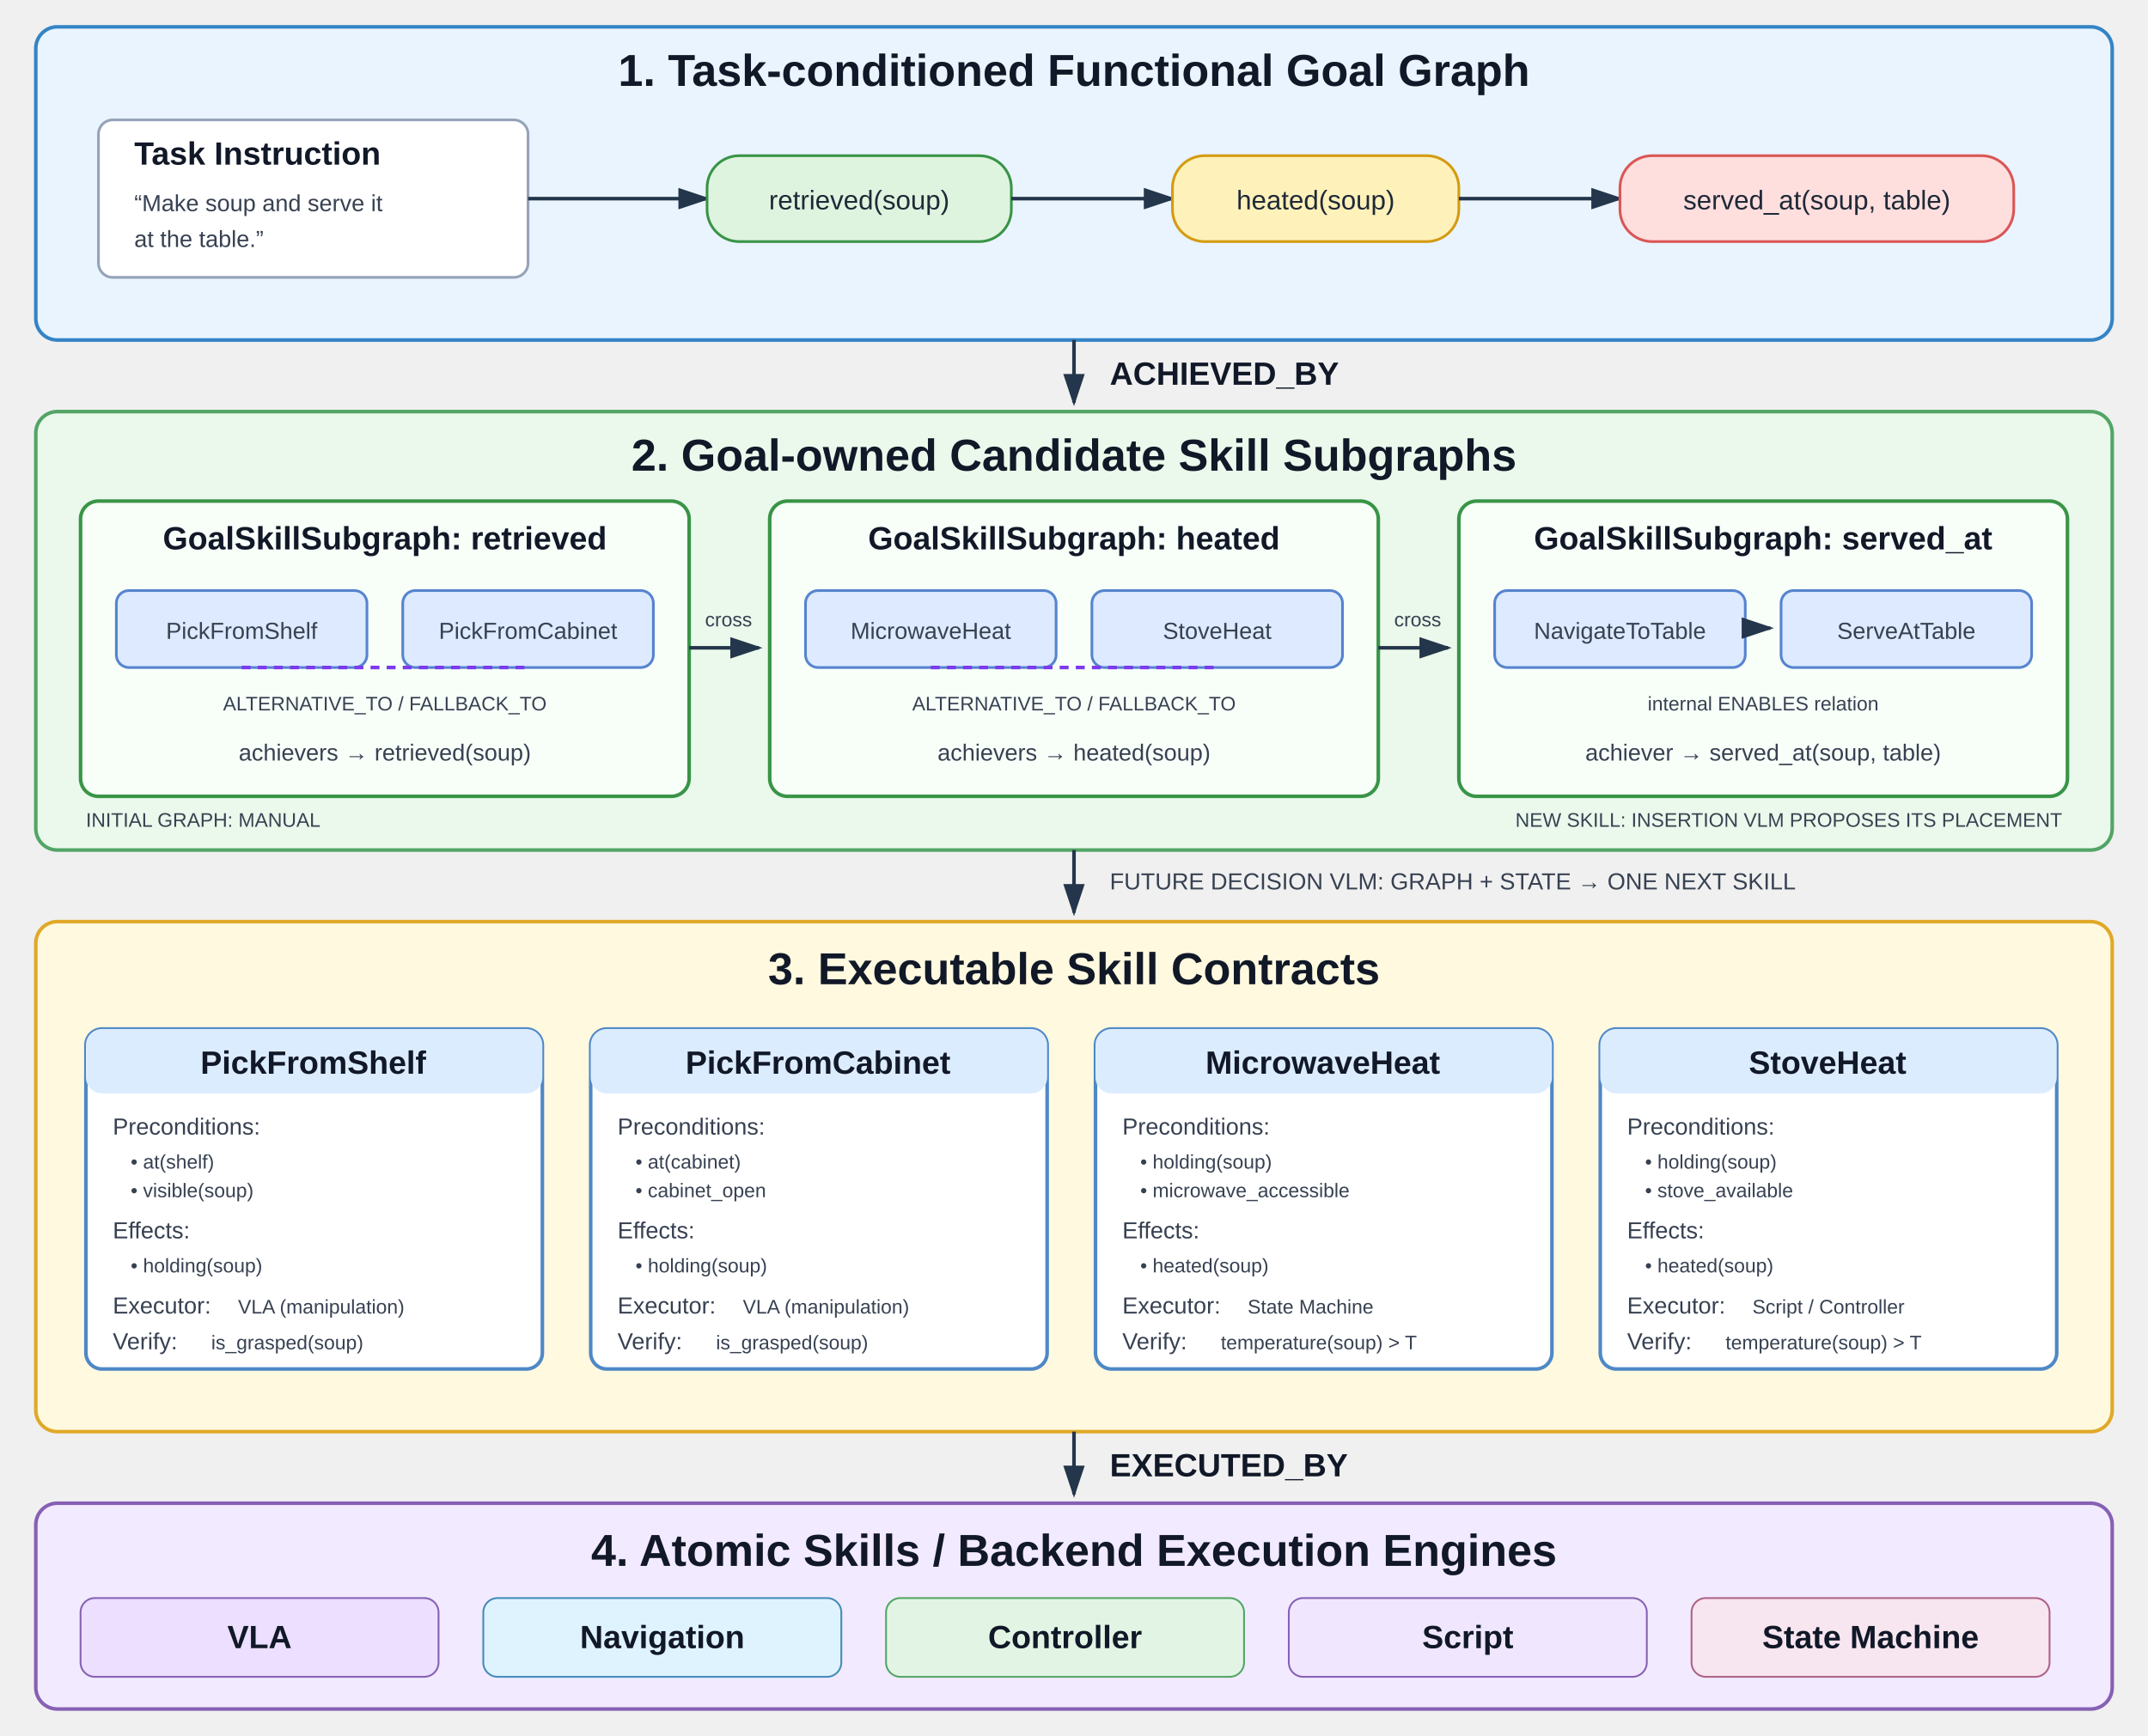
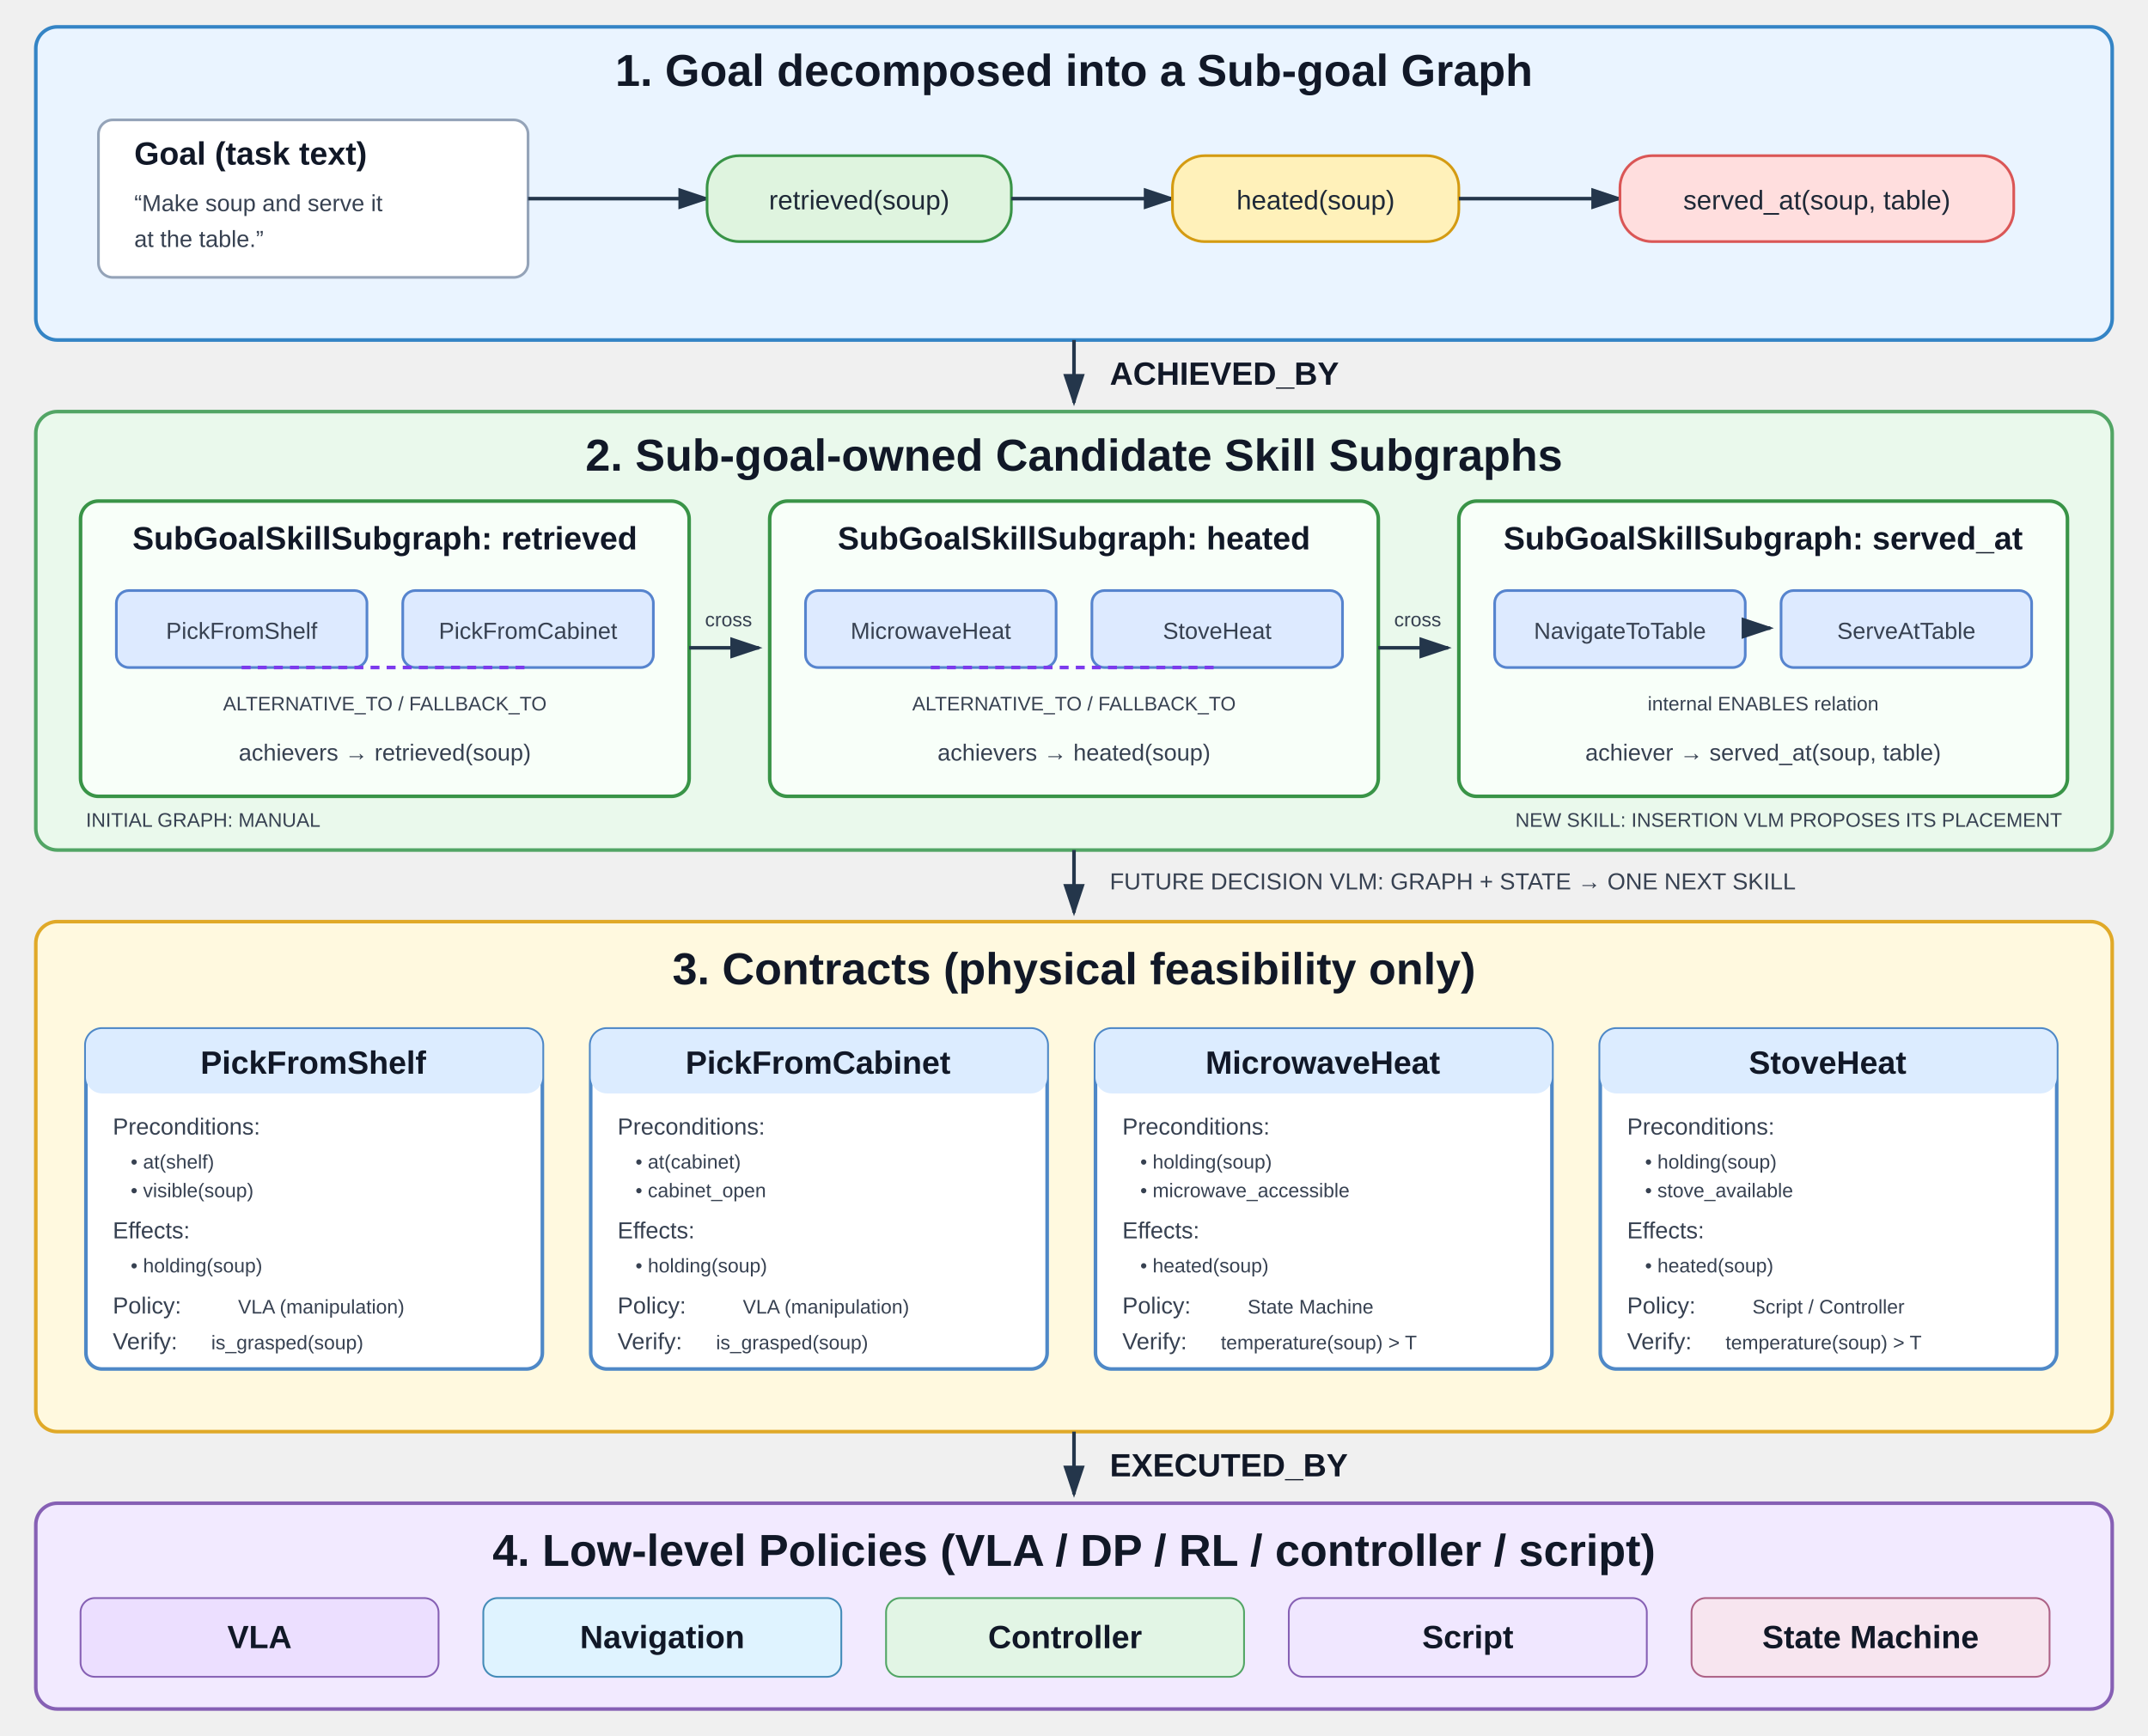
<svg xmlns="http://www.w3.org/2000/svg" width="1200" height="970" viewBox="0 0 1200 970" role="img" aria-labelledby="title desc">
  <defs>
    <marker id="arrow" markerWidth="10" markerHeight="10" refX="8" refY="3" orient="auto" markerUnits="strokeWidth">
      <path d="M0,0 L0,6 L9,3 z" fill="#24364b" />
    </marker>
    <style>
      .title { font: 700 25px Arial, sans-serif; fill: #111827; }
      .label { font: 700 18px Arial, sans-serif; fill: #111827; }
      .text { font: 15px Arial, sans-serif; fill: #1f2937; }
      .small { font: 13px Arial, sans-serif; fill: #374151; }
      .tiny { font: 11px Arial, sans-serif; fill: #374151; }
      .box { stroke-width: 2; rx: 12; ry: 12; }
      .node { stroke-width: 1.5; rx: 18; ry: 18; }
      .edge { fill: none; stroke: #24364b; stroke-width: 2; marker-end: url(#arrow); }
    </style>
  </defs>
  <rect class="box" x="20" y="15" width="1160" height="175" fill="#eaf4ff" stroke="#3484c5" />
-   <text class="title" x="600" y="48" text-anchor="middle">1. Task-conditioned Functional Goal Graph</text>
+   <text class="title" x="600" y="48" text-anchor="middle">1. Goal decomposed into a Sub-goal Graph</text>
  <rect x="55" y="67" width="240" height="88" rx="8" fill="#ffffff" stroke="#94a3b8" stroke-width="1.5" />
-   <text class="label" x="75" y="92">Task Instruction</text>
+   <text class="label" x="75" y="92">Goal (task text)</text>
  <text class="small" x="75" y="118">“Make soup and serve it</text>
  <text class="small" x="75" y="138">at the table.”</text>
  <path class="edge" d="M295 111 H395" />
  <rect class="node" x="395" y="87" width="170" height="48" fill="#dff4df" stroke="#399447" />
  <text class="text" x="480" y="117" text-anchor="middle">retrieved(soup)</text>
  <path class="edge" d="M565 111 H655" />
  <rect class="node" x="655" y="87" width="160" height="48" fill="#fff1ba" stroke="#d49b12" />
  <text class="text" x="735" y="117" text-anchor="middle">heated(soup)</text>
  <path class="edge" d="M815 111 H905" />
  <rect class="node" x="905" y="87" width="220" height="48" fill="#ffdede" stroke="#da5656" />
  <text class="text" x="1015" y="117" text-anchor="middle">served_at(soup, table)</text>
  <path class="edge" d="M600 190 V225" />
  <text class="label" x="620" y="215">ACHIEVED_BY</text>
  <rect class="box" x="20" y="230" width="1160" height="245" fill="#eaf9ec" stroke="#52a565" />
-   <text class="title" x="600" y="263" text-anchor="middle">2. Goal-owned Candidate Skill Subgraphs</text>
+   <text class="title" x="600" y="263" text-anchor="middle">2. Sub-goal-owned Candidate Skill Subgraphs</text>
  <rect x="45" y="280" width="340" height="165" rx="10" fill="#f8fff9" stroke="#399447" stroke-width="2" />
-   <text class="label" x="215" y="307" text-anchor="middle">GoalSkillSubgraph: retrieved</text>
+   <text class="label" x="215" y="307" text-anchor="middle">SubGoalSkillSubgraph: retrieved</text>
  <rect x="65" y="330" width="140" height="43" rx="7" fill="#ddeaff" stroke="#5684ce" stroke-width="1.5" />
  <text class="small" x="135" y="357" text-anchor="middle">PickFromShelf</text>
  <rect x="225" y="330" width="140" height="43" rx="7" fill="#ddeaff" stroke="#5684ce" stroke-width="1.5" />
  <text class="small" x="295" y="357" text-anchor="middle">PickFromCabinet</text>
  <path d="M135 373 H295" fill="none" stroke="#7c3aed" stroke-width="2" stroke-dasharray="5 4" />
  <text class="tiny" x="215" y="397" text-anchor="middle">ALTERNATIVE_TO / FALLBACK_TO</text>
  <text class="small" x="215" y="425" text-anchor="middle">achievers → retrieved(soup)</text>
  <rect x="430" y="280" width="340" height="165" rx="10" fill="#f8fff9" stroke="#399447" stroke-width="2" />
-   <text class="label" x="600" y="307" text-anchor="middle">GoalSkillSubgraph: heated</text>
+   <text class="label" x="600" y="307" text-anchor="middle">SubGoalSkillSubgraph: heated</text>
  <rect x="450" y="330" width="140" height="43" rx="7" fill="#ddeaff" stroke="#5684ce" stroke-width="1.5" />
  <text class="small" x="520" y="357" text-anchor="middle">MicrowaveHeat</text>
  <rect x="610" y="330" width="140" height="43" rx="7" fill="#ddeaff" stroke="#5684ce" stroke-width="1.5" />
  <text class="small" x="680" y="357" text-anchor="middle">StoveHeat</text>
  <path d="M520 373 H680" fill="none" stroke="#7c3aed" stroke-width="2" stroke-dasharray="5 4" />
  <text class="tiny" x="600" y="397" text-anchor="middle">ALTERNATIVE_TO / FALLBACK_TO</text>
  <text class="small" x="600" y="425" text-anchor="middle">achievers → heated(soup)</text>
  <rect x="815" y="280" width="340" height="165" rx="10" fill="#f8fff9" stroke="#399447" stroke-width="2" />
-   <text class="label" x="985" y="307" text-anchor="middle">GoalSkillSubgraph: served_at</text>
+   <text class="label" x="985" y="307" text-anchor="middle">SubGoalSkillSubgraph: served_at</text>
  <rect x="835" y="330" width="140" height="43" rx="7" fill="#ddeaff" stroke="#5684ce" stroke-width="1.5" />
  <text class="small" x="905" y="357" text-anchor="middle">NavigateToTable</text>
  <rect x="995" y="330" width="140" height="43" rx="7" fill="#ddeaff" stroke="#5684ce" stroke-width="1.5" />
  <text class="small" x="1065" y="357" text-anchor="middle">ServeAtTable</text>
  <path class="edge" d="M975 351 H989" />
  <text class="tiny" x="985" y="397" text-anchor="middle">internal ENABLES relation</text>
  <text class="small" x="985" y="425" text-anchor="middle">achiever → served_at(soup, table)</text>
  <path class="edge" d="M385 362 H424" />
  <path class="edge" d="M770 362 H809" />
  <text class="tiny" x="407" y="350" text-anchor="middle">cross</text>
  <text class="tiny" x="792" y="350" text-anchor="middle">cross</text>
  <text class="tiny" x="48" y="462">INITIAL GRAPH: MANUAL</text>
  <text class="tiny" x="1152" y="462" text-anchor="end">NEW SKILL: INSERTION VLM PROPOSES ITS PLACEMENT</text>
  <path class="edge" d="M600 475 V510" />
  <text class="small" x="620" y="497">FUTURE DECISION VLM: GRAPH + STATE → ONE NEXT SKILL</text>
  <rect class="box" x="20" y="515" width="1160" height="285" fill="#fff9df" stroke="#e0a928" />
-   <text class="title" x="600" y="550" text-anchor="middle">3. Executable Skill Contracts</text>
+   <text class="title" x="600" y="550" text-anchor="middle">3. Contracts (physical feasibility only)</text>
  <g transform="translate(48,575)">
    <rect width="255" height="190" rx="9" fill="#ffffff" stroke="#4e88c7" stroke-width="2" />
    <rect width="255" height="36" rx="9" fill="#dcecff" />
    <text class="label" x="127" y="25" text-anchor="middle">PickFromShelf</text>
    <text class="small" x="15" y="59">Preconditions:</text>
    <text class="tiny" x="25" y="78">• at(shelf)</text>
    <text class="tiny" x="25" y="94">• visible(soup)</text>
    <text class="small" x="15" y="117">Effects:</text>
    <text class="tiny" x="25" y="136">• holding(soup)</text>
-     <text class="small" x="15" y="159">Executor:</text>
+     <text class="small" x="15" y="159">Policy:</text>
    <text class="tiny" x="85" y="159">VLA (manipulation)</text>
    <text class="small" x="15" y="179">Verify:</text>
    <text class="tiny" x="70" y="179">is_grasped(soup)</text>
  </g>
  <g transform="translate(330,575)">
    <rect width="255" height="190" rx="9" fill="#ffffff" stroke="#4e88c7" stroke-width="2" />
    <rect width="255" height="36" rx="9" fill="#dcecff" />
    <text class="label" x="127" y="25" text-anchor="middle">PickFromCabinet</text>
    <text class="small" x="15" y="59">Preconditions:</text>
    <text class="tiny" x="25" y="78">• at(cabinet)</text>
    <text class="tiny" x="25" y="94">• cabinet_open</text>
    <text class="small" x="15" y="117">Effects:</text>
    <text class="tiny" x="25" y="136">• holding(soup)</text>
-     <text class="small" x="15" y="159">Executor:</text>
+     <text class="small" x="15" y="159">Policy:</text>
    <text class="tiny" x="85" y="159">VLA (manipulation)</text>
    <text class="small" x="15" y="179">Verify:</text>
    <text class="tiny" x="70" y="179">is_grasped(soup)</text>
  </g>
  <g transform="translate(612,575)">
    <rect width="255" height="190" rx="9" fill="#ffffff" stroke="#4e88c7" stroke-width="2" />
    <rect width="255" height="36" rx="9" fill="#dcecff" />
    <text class="label" x="127" y="25" text-anchor="middle">MicrowaveHeat</text>
    <text class="small" x="15" y="59">Preconditions:</text>
    <text class="tiny" x="25" y="78">• holding(soup)</text>
    <text class="tiny" x="25" y="94">• microwave_accessible</text>
    <text class="small" x="15" y="117">Effects:</text>
    <text class="tiny" x="25" y="136">• heated(soup)</text>
-     <text class="small" x="15" y="159">Executor:</text>
+     <text class="small" x="15" y="159">Policy:</text>
    <text class="tiny" x="85" y="159">State Machine</text>
    <text class="small" x="15" y="179">Verify:</text>
    <text class="tiny" x="70" y="179">temperature(soup) &gt; T</text>
  </g>
  <g transform="translate(894,575)">
    <rect width="255" height="190" rx="9" fill="#ffffff" stroke="#4e88c7" stroke-width="2" />
    <rect width="255" height="36" rx="9" fill="#dcecff" />
    <text class="label" x="127" y="25" text-anchor="middle">StoveHeat</text>
    <text class="small" x="15" y="59">Preconditions:</text>
    <text class="tiny" x="25" y="78">• holding(soup)</text>
    <text class="tiny" x="25" y="94">• stove_available</text>
    <text class="small" x="15" y="117">Effects:</text>
    <text class="tiny" x="25" y="136">• heated(soup)</text>
-     <text class="small" x="15" y="159">Executor:</text>
+     <text class="small" x="15" y="159">Policy:</text>
    <text class="tiny" x="85" y="159">Script / Controller</text>
    <text class="small" x="15" y="179">Verify:</text>
    <text class="tiny" x="70" y="179">temperature(soup) &gt; T</text>
  </g>
  <path class="edge" d="M600 800 V835" />
  <text class="label" x="620" y="825">EXECUTED_BY</text>
  <rect class="box" x="20" y="840" width="1160" height="115" fill="#f2eaff" stroke="#8660b4" />
-   <text class="title" x="600" y="875" text-anchor="middle">4. Atomic Skills / Backend Execution Engines</text>
+   <text class="title" x="600" y="875" text-anchor="middle">4. Low-level Policies (VLA / DP / RL / controller / script)</text>
  <g>
    <rect x="45" y="893" width="200" height="44" rx="8" fill="#ecdfff" stroke="#8660b4" />
    <text class="label" x="145" y="921" text-anchor="middle">VLA</text>
    <rect x="270" y="893" width="200" height="44" rx="8" fill="#dff3ff" stroke="#448bb8" />
    <text class="label" x="370" y="921" text-anchor="middle">Navigation</text>
    <rect x="495" y="893" width="200" height="44" rx="8" fill="#e2f5e5" stroke="#52a565" />
    <text class="label" x="595" y="921" text-anchor="middle">Controller</text>
    <rect x="720" y="893" width="200" height="44" rx="8" fill="#f0e7ff" stroke="#8660b4" />
    <text class="label" x="820" y="921" text-anchor="middle">Script</text>
    <rect x="945" y="893" width="200" height="44" rx="8" fill="#f7e5ef" stroke="#ad6286" />
    <text class="label" x="1045" y="921" text-anchor="middle">State Machine</text>
  </g>
</svg>
